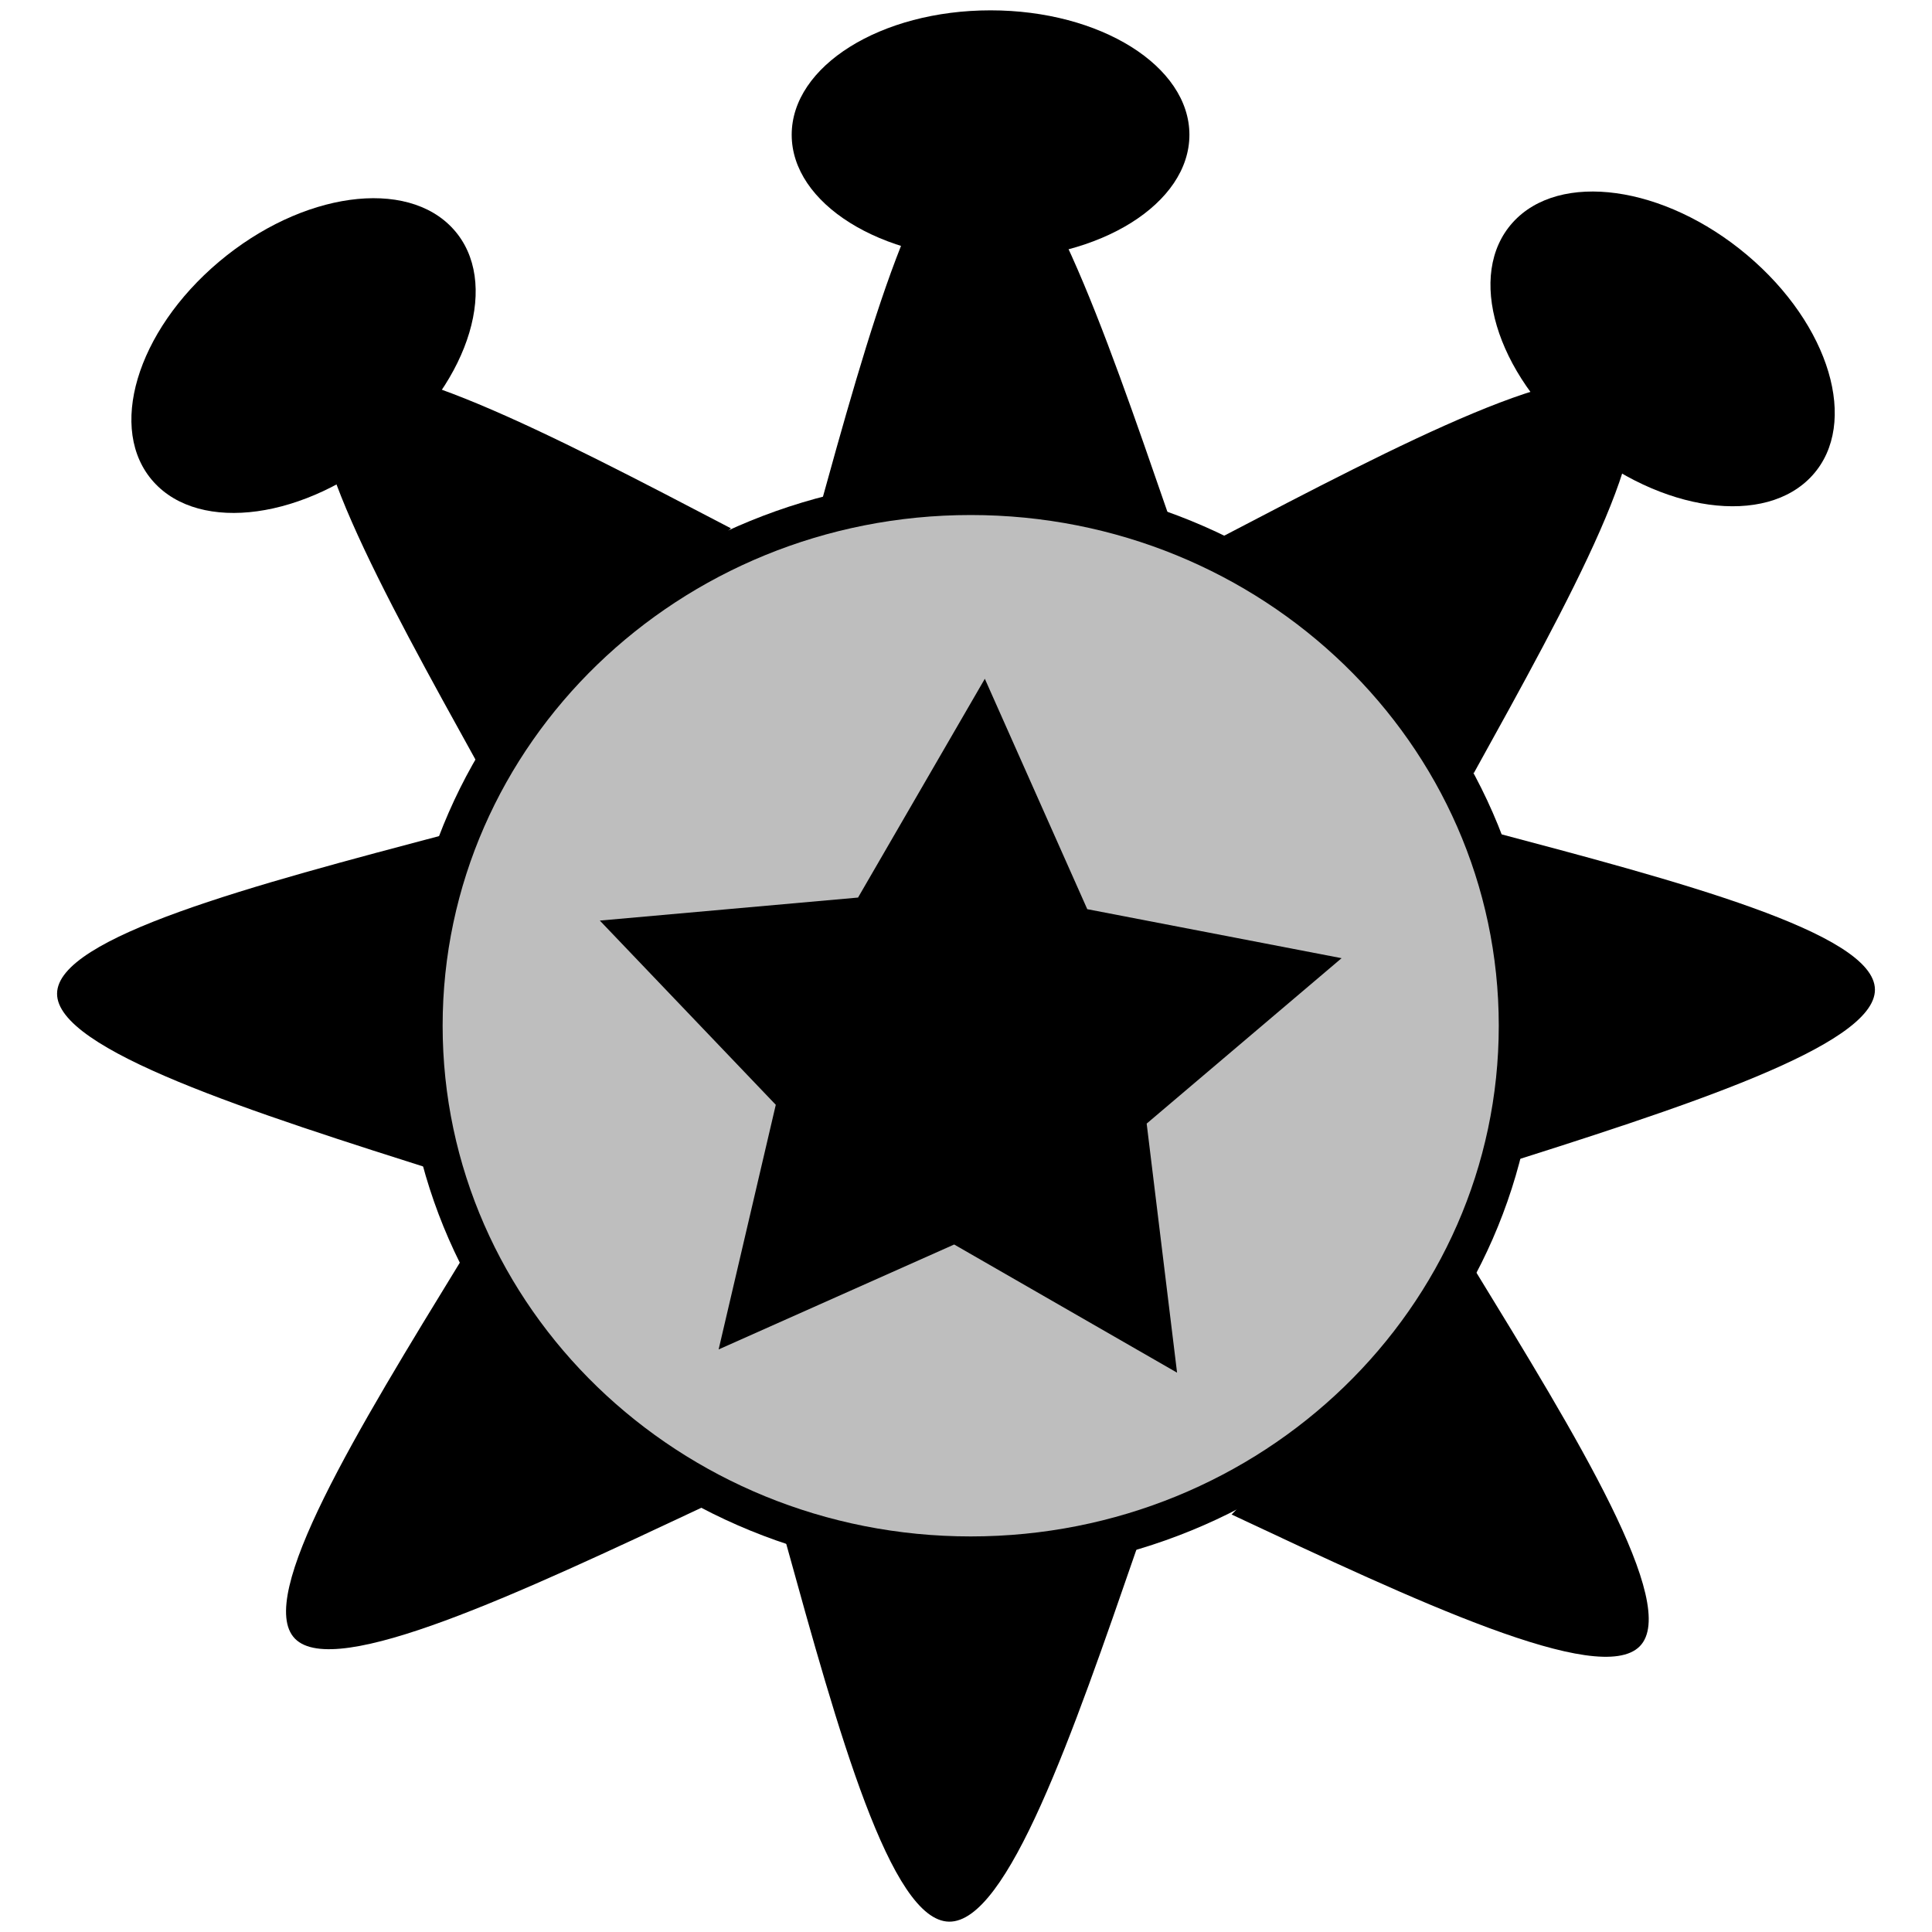
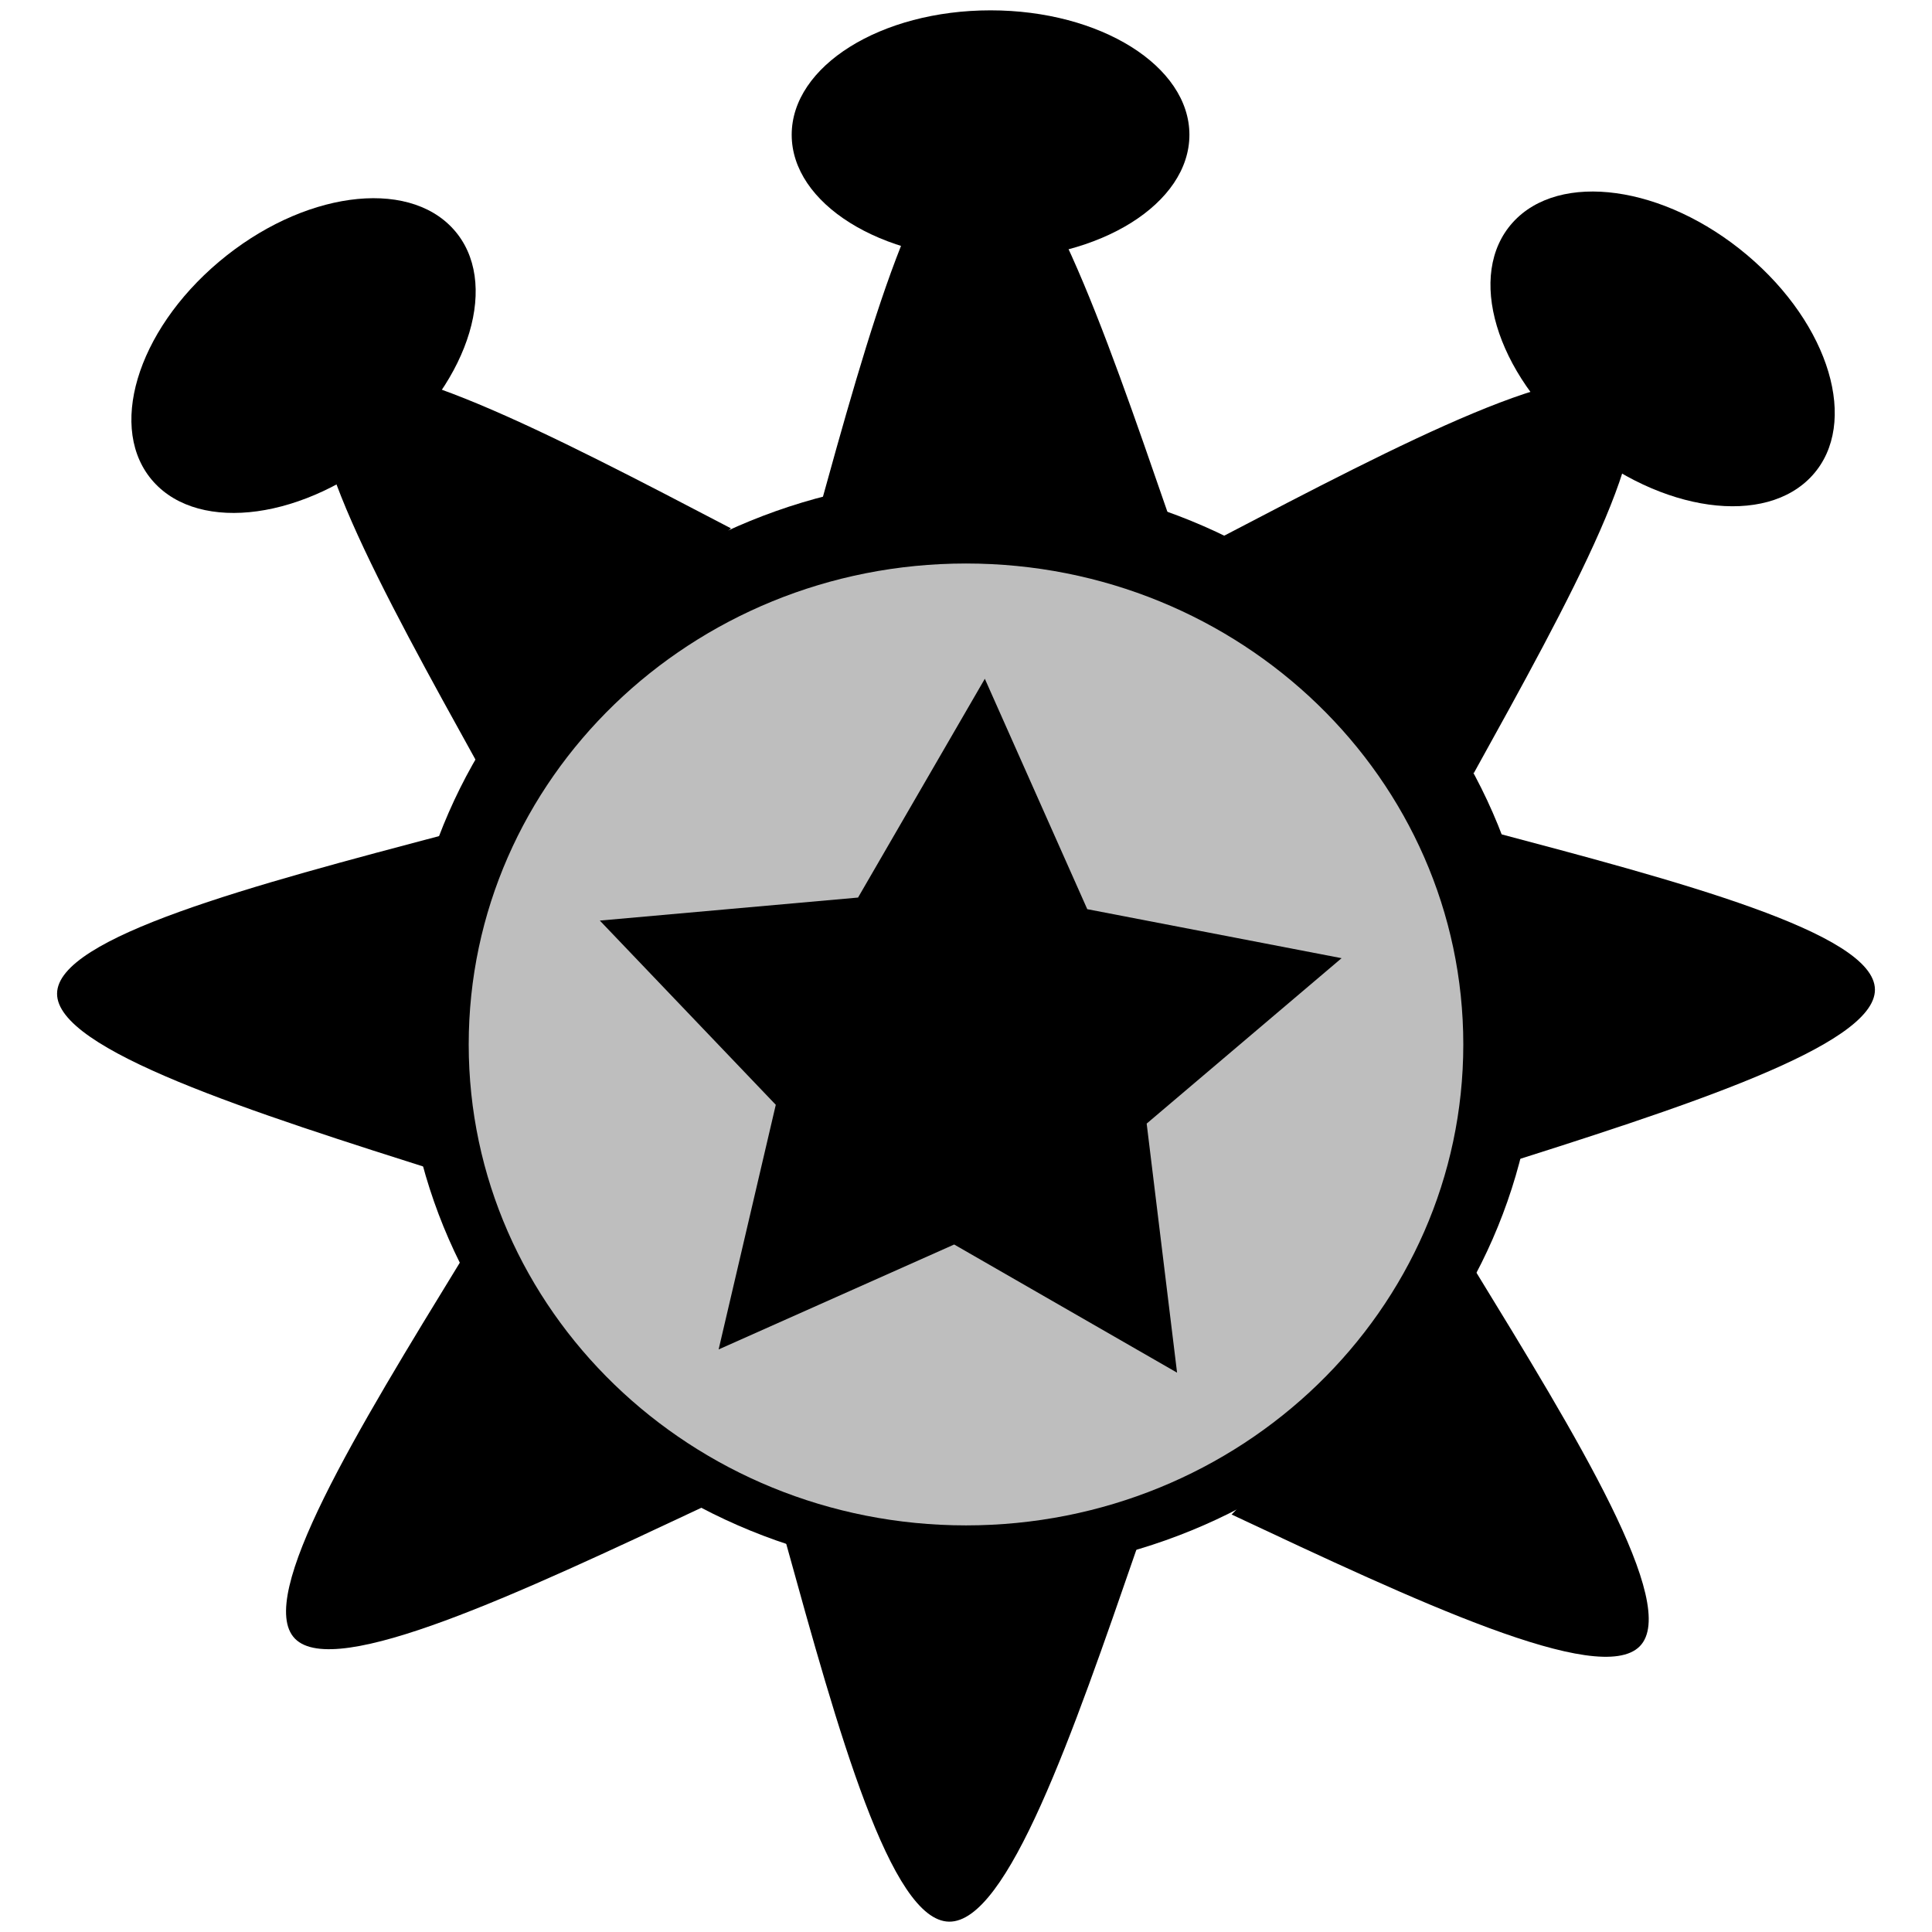
<svg xmlns="http://www.w3.org/2000/svg" width="1024" height="1024" viewBox="0 0 270.933 270.933" version="1.1" id="svg1">
  <defs id="defs1">
    </defs>
  <g id="layer1">
-     <g id="g1">
-       <ellipse style="fill:#000000;fill-opacity:1;stroke-width:0.771" id="path2" cx="136.126" cy="143.842" rx="79.442" ry="76.83" />
-       <path style="fill:#000000;fill-opacity:1;stroke-width:0.973" d="M 85.345,99 C 78.897,86.23 72.448,73.46 75.293,70.552 c 2.845,-2.908 14.983,4.046 27.121,11" id="path9" transform="matrix(2.078239,0,0,1.895292,-110.3401,-80.47545)" />
-       <path style="fill:#000000;fill-opacity:1;stroke-width:0.973" d="M 85.345,99 C 78.897,86.23 72.448,73.46 75.293,70.552 c 2.845,-2.908 14.983,4.046 27.121,11" id="path9-2" transform="matrix(-2.078239,0,0,1.895292,384.0325,-79.19139)" />
-       <path style="fill:#000000;fill-opacity:1;stroke-width:0.973" d="M 85.345,99 C 78.897,86.23 72.448,73.46 75.293,70.552 c 2.845,-2.908 14.983,4.046 27.121,11" id="path9-2-1" transform="matrix(1.516239,-1.374567,-1.340253,-1.382765,113.4909,470.5351)" />
-       <path style="fill:#000000;fill-opacity:1;stroke-width:0.973" d="M 85.345,99 C 78.897,86.23 72.448,73.46 75.293,70.552 c 2.845,-2.908 14.983,4.046 27.121,11" id="path9-2-1-1" transform="matrix(1.516239,1.374567,-1.340253,1.382765,117.8306,-181.4687)" />
-       <path style="fill:#000000;fill-opacity:1;stroke-width:0.973" d="M 85.345,99 C 78.897,86.23 72.448,73.46 75.293,70.552 c 2.845,-2.908 14.983,4.046 27.121,11" id="path9-2-1-16" transform="matrix(2.076308,0.08661608,0.0844539,-1.893531,-120.9205,356.8722)" />
-       <path style="fill:#000000;fill-opacity:1;stroke-width:0.973" d="M 85.345,99 C 78.897,86.23 72.448,73.46 75.293,70.552 c 2.845,-2.908 14.983,4.046 27.121,11" id="path9-2-1-16-8" transform="matrix(-2.076308,0.08661608,-0.0844539,-1.893531,392.2419,357.9357)" />
-       <path style="fill:#000000;fill-opacity:1;stroke-width:0.973" d="M 85.345,99 C 78.897,86.23 72.448,73.46 75.293,70.552 c 2.845,-2.908 14.983,4.046 27.121,11" id="path9-2-1-16-3" transform="matrix(1.429327,1.459069,1.422646,-1.303503,-199.9858,121.435)" />
-       <path style="fill:#000000;fill-opacity:1;stroke-width:0.973" d="M 85.345,99 C 78.897,86.23 72.448,73.46 75.293,70.552 c 2.845,-2.908 14.983,4.046 27.121,11" id="path9-2-1-16-3-1" transform="matrix(-1.429327,1.459069,-1.422646,-1.303503,470.9192,120.8711)" />
-       <ellipse style="fill:#000000;fill-opacity:1;stroke-width:1.182" id="path10" cx="138.91" cy="18.901" rx="27.887" ry="17.451" />
-       <ellipse style="fill:#000000;fill-opacity:1;stroke-width:1.183" id="path10-4" cx="-1.748" cy="65.596" rx="27.495" ry="17.71" transform="matrix(0.7647436,-0.6443347,0.6692996,0.7429926,0,0)" />
-       <ellipse style="fill:#000000;fill-opacity:1;stroke-width:1.183" id="path10-4-3" cx="-206.092" cy="-112.875" rx="27.495" ry="17.71" transform="matrix(-0.7647436,-0.6443347,-0.6692996,0.7429926,0,0)" />
-       <ellipse style="fill:#bebebe;fill-opacity:1;stroke-width:2.631" id="path11" cx="136.126" cy="143.842" rx="74.053" ry="71.618" />
-       <path style="fill:#000000;fill-opacity:1;stroke-width:0.973" id="path12" d="m 157.97,84.473 -26.552,23.3 4.141,35.083 -30.365,-18.053 -32.086,14.78 7.786,-34.458 -23.971,-25.948 35.177,-3.243 17.271,-30.817 13.955,32.453 z" transform="matrix(1.029431,0,0,0.9955818,25.51702,50.27036)" />
-     </g>
+     <ellipse style="fill:#000000;fill-opacity:1;stroke-width:0.771" id="path2" cx="136.126" cy="143.842" rx="79.442" ry="76.83" />
+     <path style="fill:#000000;fill-opacity:1;stroke-width:0.973" d="M 85.345,99 C 78.897,86.23 72.448,73.46 75.293,70.552 c 2.845,-2.908 14.983,4.046 27.121,11" id="path9" transform="matrix(2.078239,0,0,1.895292,-110.3401,-80.47545)" />
+     <path style="fill:#000000;fill-opacity:1;stroke-width:0.973" d="M 85.345,99 C 78.897,86.23 72.448,73.46 75.293,70.552 c 2.845,-2.908 14.983,4.046 27.121,11" id="path9-2" transform="matrix(-2.078239,0,0,1.895292,384.0325,-79.19139)" />
+     <path style="fill:#000000;fill-opacity:1;stroke-width:0.973" d="M 85.345,99 C 78.897,86.23 72.448,73.46 75.293,70.552 c 2.845,-2.908 14.983,4.046 27.121,11" id="path9-2-1" transform="matrix(1.516239,-1.374567,-1.340253,-1.382765,113.4909,470.5351)" />
+     <path style="fill:#000000;fill-opacity:1;stroke-width:0.973" d="M 85.345,99 C 78.897,86.23 72.448,73.46 75.293,70.552 c 2.845,-2.908 14.983,4.046 27.121,11" id="path9-2-1-1" transform="matrix(1.516239,1.374567,-1.340253,1.382765,117.8306,-181.4687)" />
+     <path style="fill:#000000;fill-opacity:1;stroke-width:0.973" d="M 85.345,99 C 78.897,86.23 72.448,73.46 75.293,70.552 c 2.845,-2.908 14.983,4.046 27.121,11" id="path9-2-1-16" transform="matrix(2.076308,0.08661608,0.0844539,-1.893531,-120.9205,356.8722)" />
+     <path style="fill:#000000;fill-opacity:1;stroke-width:0.973" d="M 85.345,99 C 78.897,86.23 72.448,73.46 75.293,70.552 c 2.845,-2.908 14.983,4.046 27.121,11" id="path9-2-1-16-8" transform="matrix(-2.076308,0.08661608,-0.0844539,-1.893531,392.2419,357.9357)" />
+     <path style="fill:#000000;fill-opacity:1;stroke-width:0.973" d="M 85.345,99 C 78.897,86.23 72.448,73.46 75.293,70.552 c 2.845,-2.908 14.983,4.046 27.121,11" id="path9-2-1-16-3" transform="matrix(1.429327,1.459069,1.422646,-1.303503,-199.9858,121.435)" />
+     <path style="fill:#000000;fill-opacity:1;stroke-width:0.973" d="M 85.345,99 C 78.897,86.23 72.448,73.46 75.293,70.552 c 2.845,-2.908 14.983,4.046 27.121,11" id="path9-2-1-16-3-1" transform="matrix(-1.429327,1.459069,-1.422646,-1.303503,470.9192,120.8711)" />
+     <ellipse style="fill:#000000;fill-opacity:1;stroke-width:1.182" id="path10" cx="138.91" cy="18.901" rx="27.887" ry="17.451" />
+     <ellipse style="fill:#000000;fill-opacity:1;stroke-width:1.183" id="path10-4" cx="-1.748" cy="65.596" rx="27.495" ry="17.71" transform="matrix(0.7647436,-0.6443347,0.6692996,0.7429926,0,0)" />
+     <ellipse style="fill:#000000;fill-opacity:1;stroke-width:1.183" id="path10-4-3" cx="-206.092" cy="-112.875" rx="27.495" ry="17.71" transform="matrix(-0.7647436,-0.6443347,-0.6692996,0.7429926,0,0)" />
+     <ellipse style="fill:#bebebe;fill-opacity:1;stroke-width:2.478" id="path11" cx="135.467" cy="146.467" rx="69.738" ry="67.445" />
+     <path style="fill:#000000;fill-opacity:1;stroke-width:0.973" id="path12" d="m 157.97,84.473 -26.552,23.3 4.141,35.083 -30.365,-18.053 -32.086,14.78 7.786,-34.458 -23.971,-25.948 35.177,-3.243 17.271,-30.817 13.955,32.453 z" transform="matrix(1.029431,0,0,0.9955818,25.51702,50.27036)" />
  </g>
</svg>
